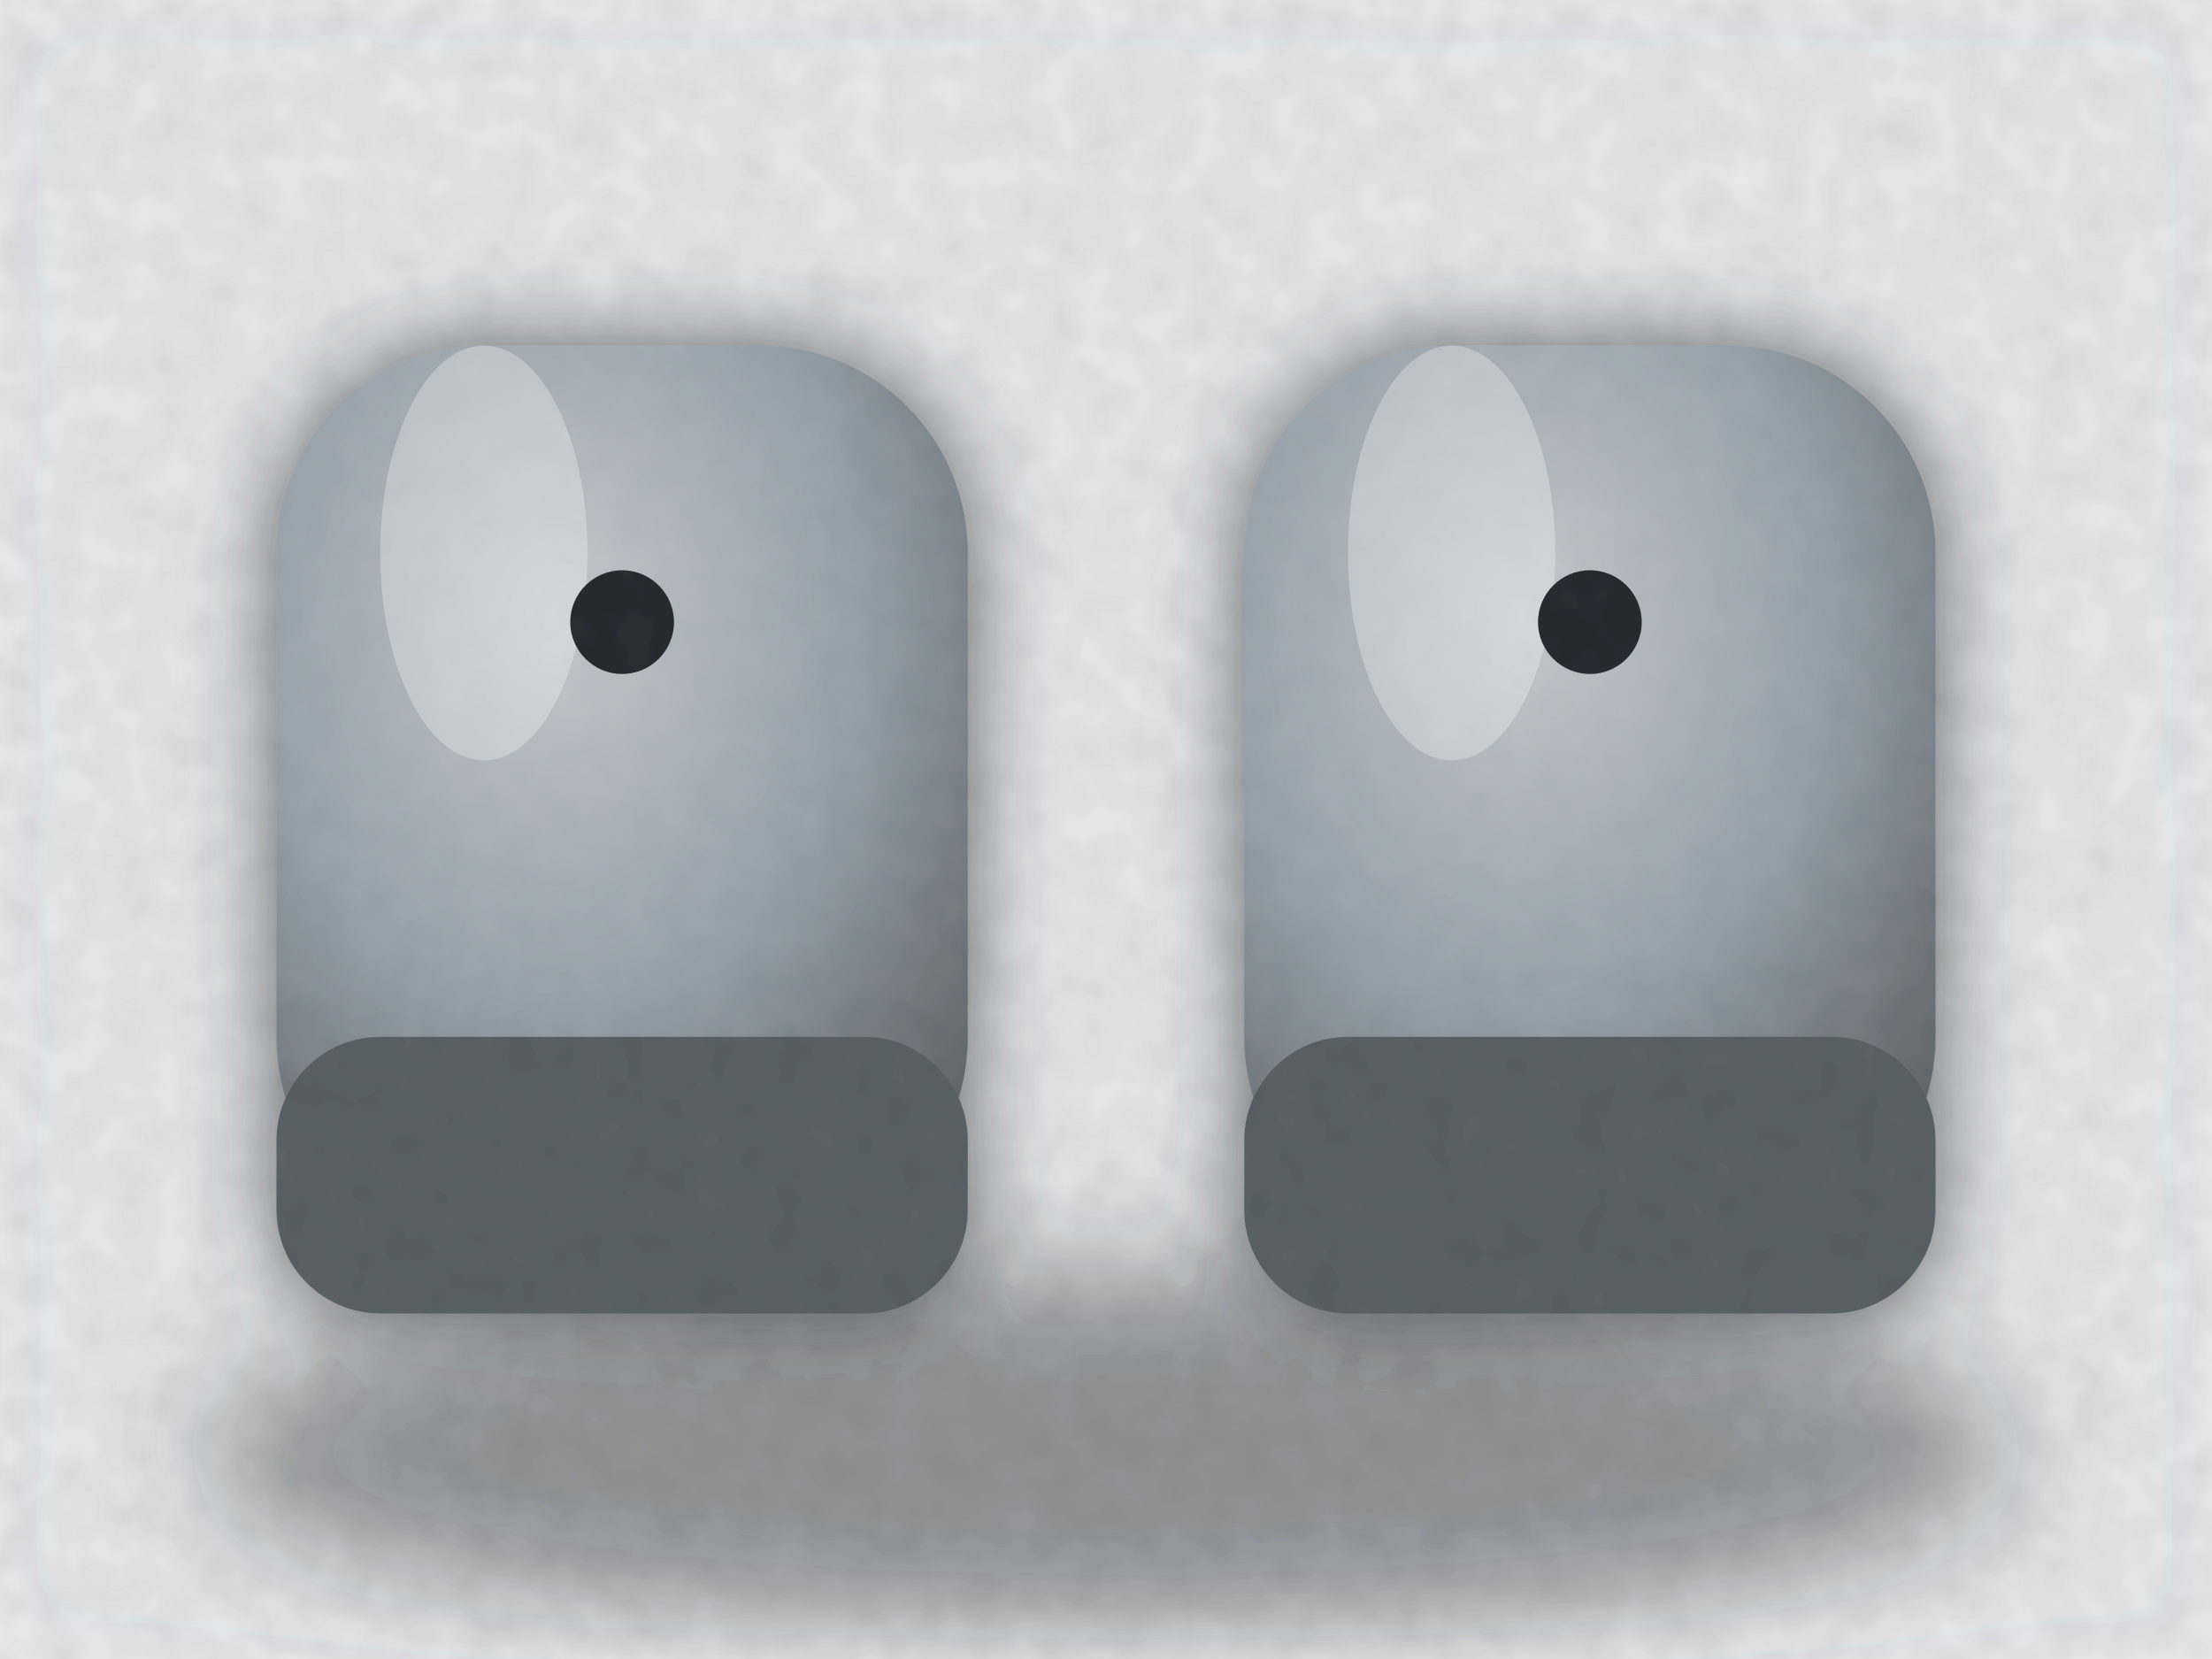
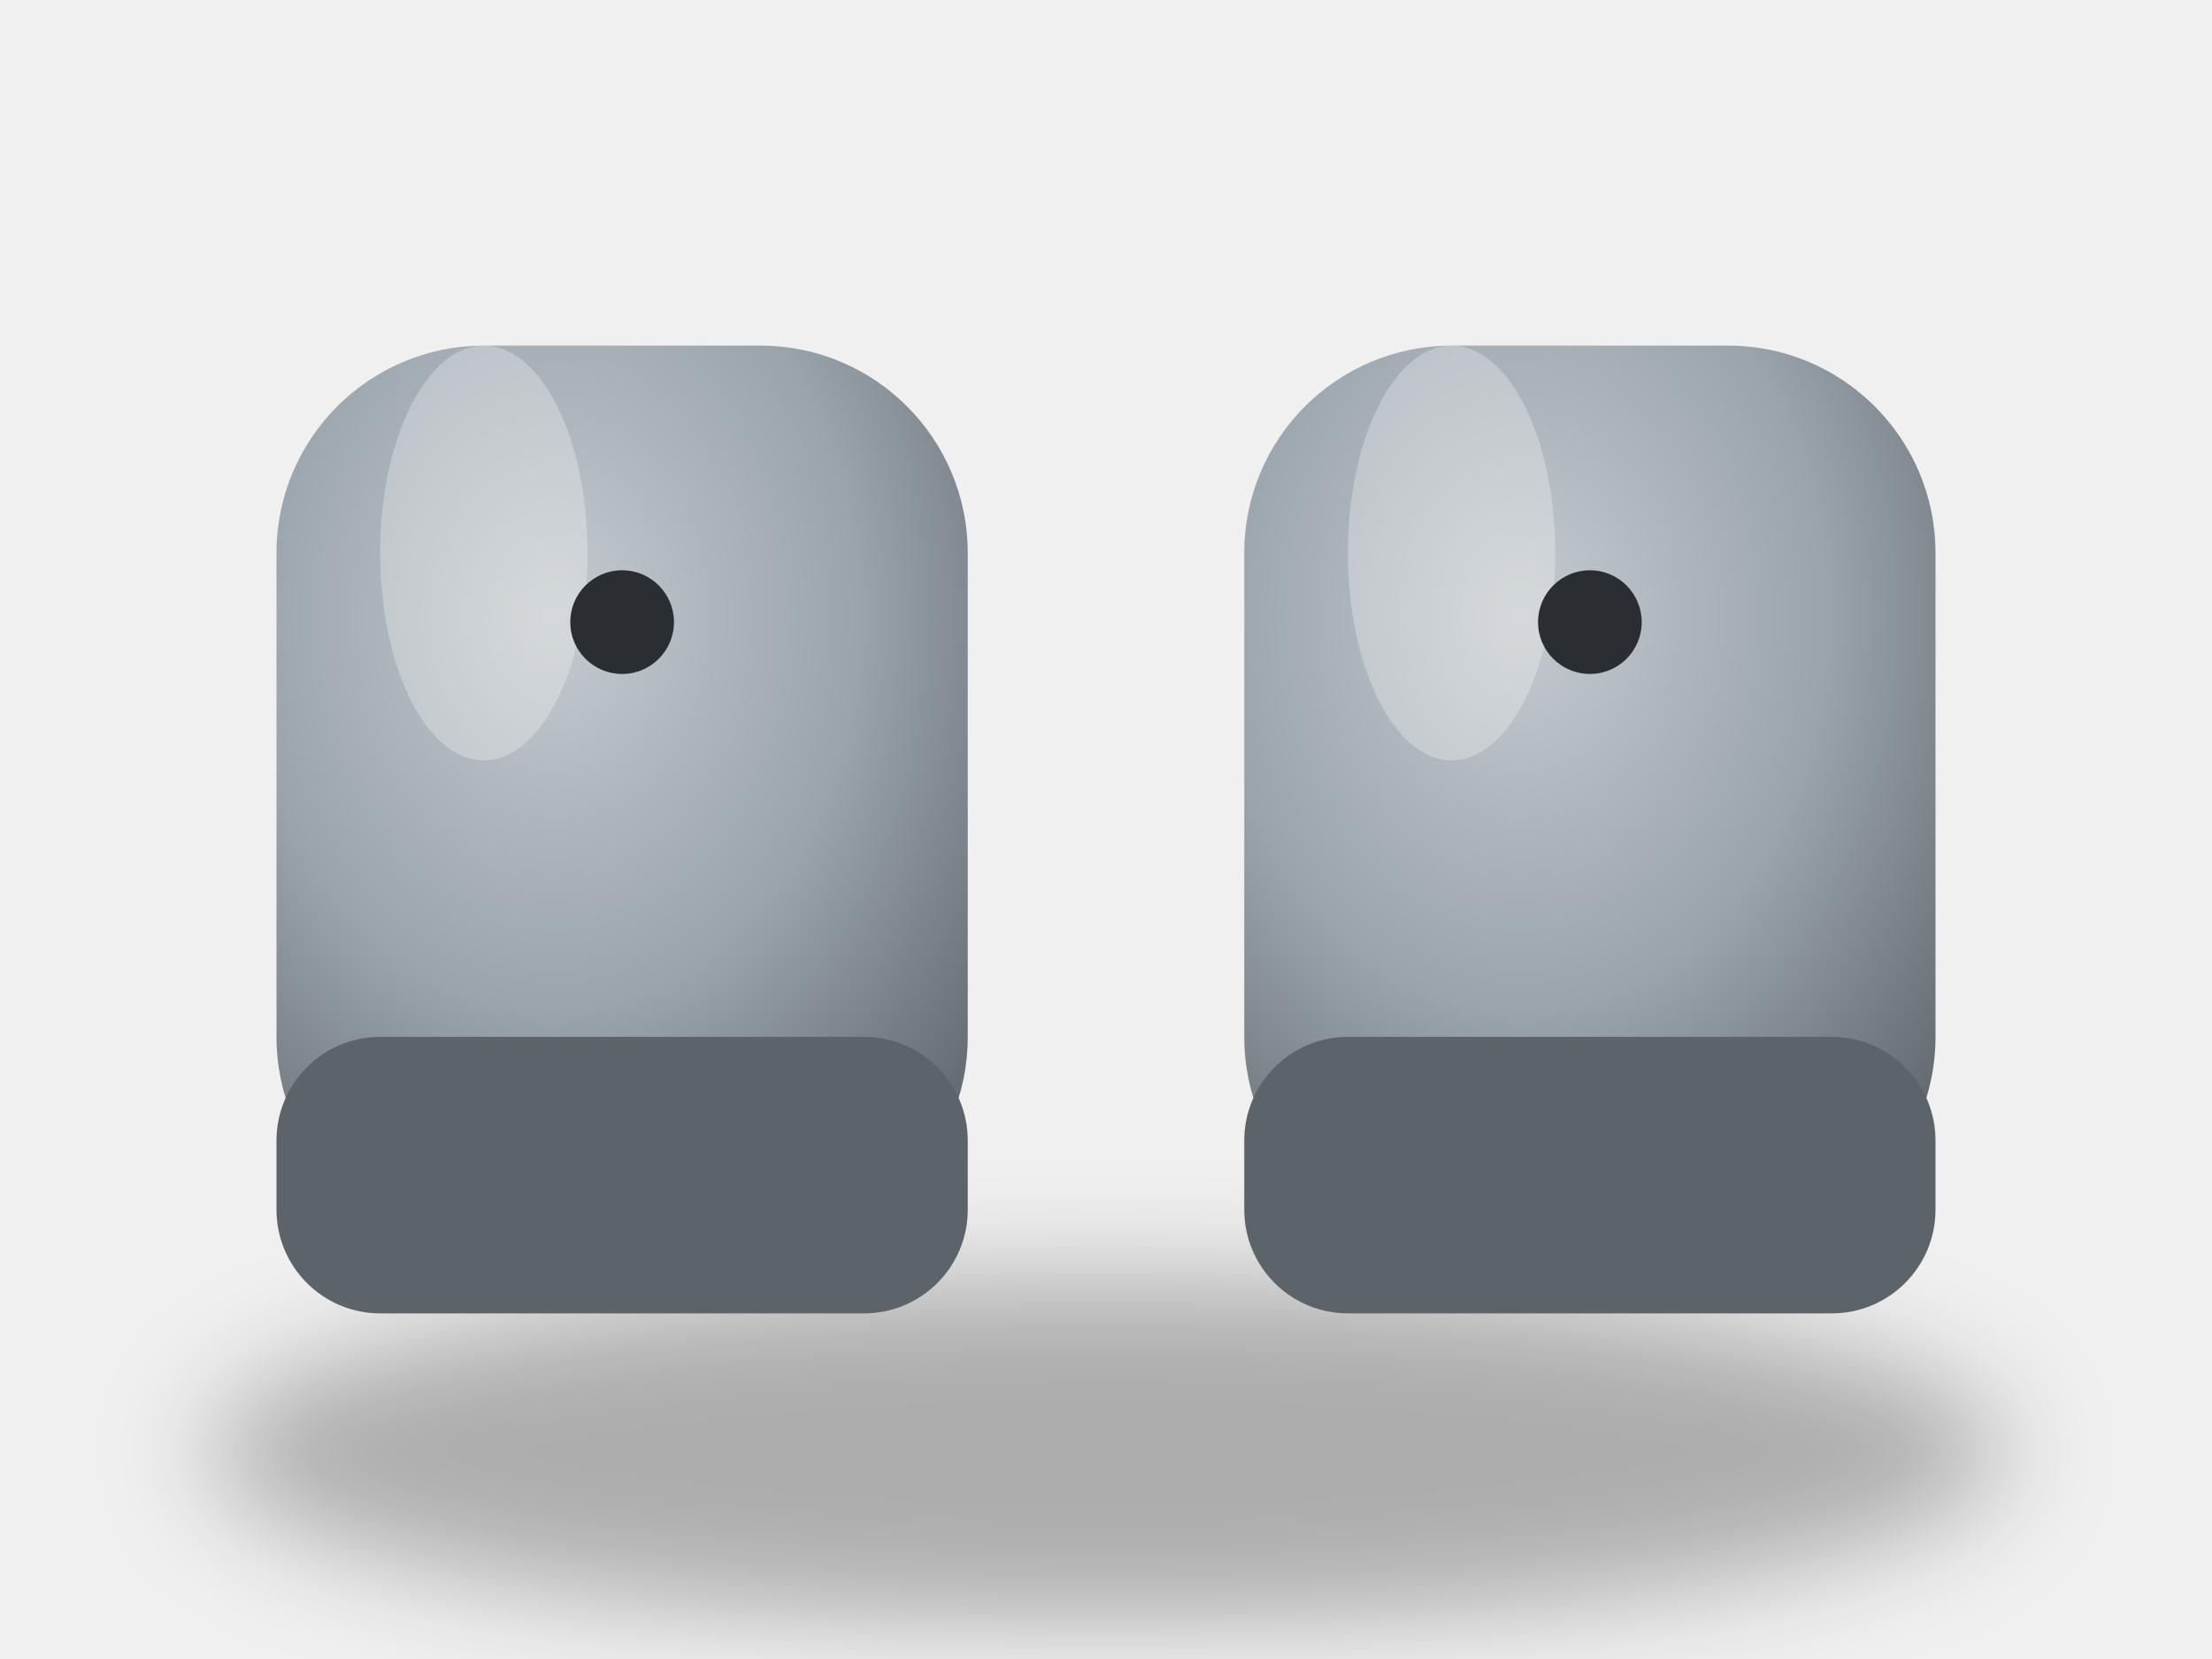
<svg xmlns="http://www.w3.org/2000/svg" viewBox="0 0 64 48">
  <defs>
-     <filter id="fxOutline" x="-40%" y="-40%" width="180%" height="180%">
-       <feTurbulence type="fractalNoise" baseFrequency="0.85" numOctaves="2" seed="7" result="fxn" />
-       <feDisplacementMap in="SourceGraphic" in2="fxn" scale="2.6" xChannelSelector="R" yChannelSelector="G" result="fxrough" />
-       <feDropShadow in="fxrough" dx="0" dy="0" stdDeviation="1.3" flood-color="#43494e" flood-opacity="0.85" />
-     </filter>
    <filter id="fxBlur" x="-60%" y="-60%" width="220%" height="220%">
      <feGaussianBlur stdDeviation="1.6" />
    </filter>
    <radialGradient id="b" cx="40%" cy="30%" r="80%">
      <stop offset="0%" stop-color="#c4cacf" />
      <stop offset="55%" stop-color="#9aa4ac" />
      <stop offset="100%" stop-color="#646b70" />
    </radialGradient>
-     <filter id="fxGrain" x="0" y="0" width="100%" height="100%">
-       <feTurbulence type="fractalNoise" baseFrequency="0.9" numOctaves="2" seed="3" result="n" />
-       <feColorMatrix in="n" type="matrix" values="0 0 0 0 0  0 0 0 0 0  0 0 0 0 0  0.9 0 0 0 0" />
-     </filter>
  </defs>
-   <g filter="url(#fxOutline)">
-     <ellipse cx="32" cy="42" rx="26" ry="5" fill="#000" opacity="0.28" filter="url(#fxBlur)" />
-     <rect x="8" y="10" width="20" height="26" rx="6" fill="url(#b)" />
-     <rect x="36" y="10" width="20" height="26" rx="6" fill="url(#b)" />
-     <ellipse cx="14" cy="16" rx="3" ry="6" fill="#fff" opacity="0.28" />
-     <ellipse cx="42" cy="16" rx="3" ry="6" fill="#fff" opacity="0.28" />
-     <rect x="8" y="30" width="20" height="8" rx="3" fill="#5c6469" />
-     <rect x="36" y="30" width="20" height="8" rx="3" fill="#5c6469" />
-     <circle cx="18" cy="18" r="1.5" fill="#2a2e32" />
-     <circle cx="46" cy="18" r="1.5" fill="#2a2e32" />
-     <rect x="0" y="0" width="64" height="48" filter="url(#fxGrain)" opacity="0.11" style="mix-blend-mode:overlay" pointer-events="none" />
-   </g>
+   <ellipse cx="32" cy="42" rx="26" ry="5" fill="#000" opacity="0.28" filter="url(#fxBlur)" />
+   <rect x="8" y="10" width="20" height="26" rx="6" fill="url(#b)" />
+   <rect x="36" y="10" width="20" height="26" rx="6" fill="url(#b)" />
+   <ellipse cx="14" cy="16" rx="3" ry="6" fill="#fff" opacity="0.28" />
+   <ellipse cx="42" cy="16" rx="3" ry="6" fill="#fff" opacity="0.28" />
+   <rect x="8" y="30" width="20" height="8" rx="3" fill="#5c6469" />
+   <rect x="36" y="30" width="20" height="8" rx="3" fill="#5c6469" />
+   <circle cx="18" cy="18" r="1.5" fill="#2a2e32" />
+   <circle cx="46" cy="18" r="1.5" fill="#2a2e32" />
</svg>
